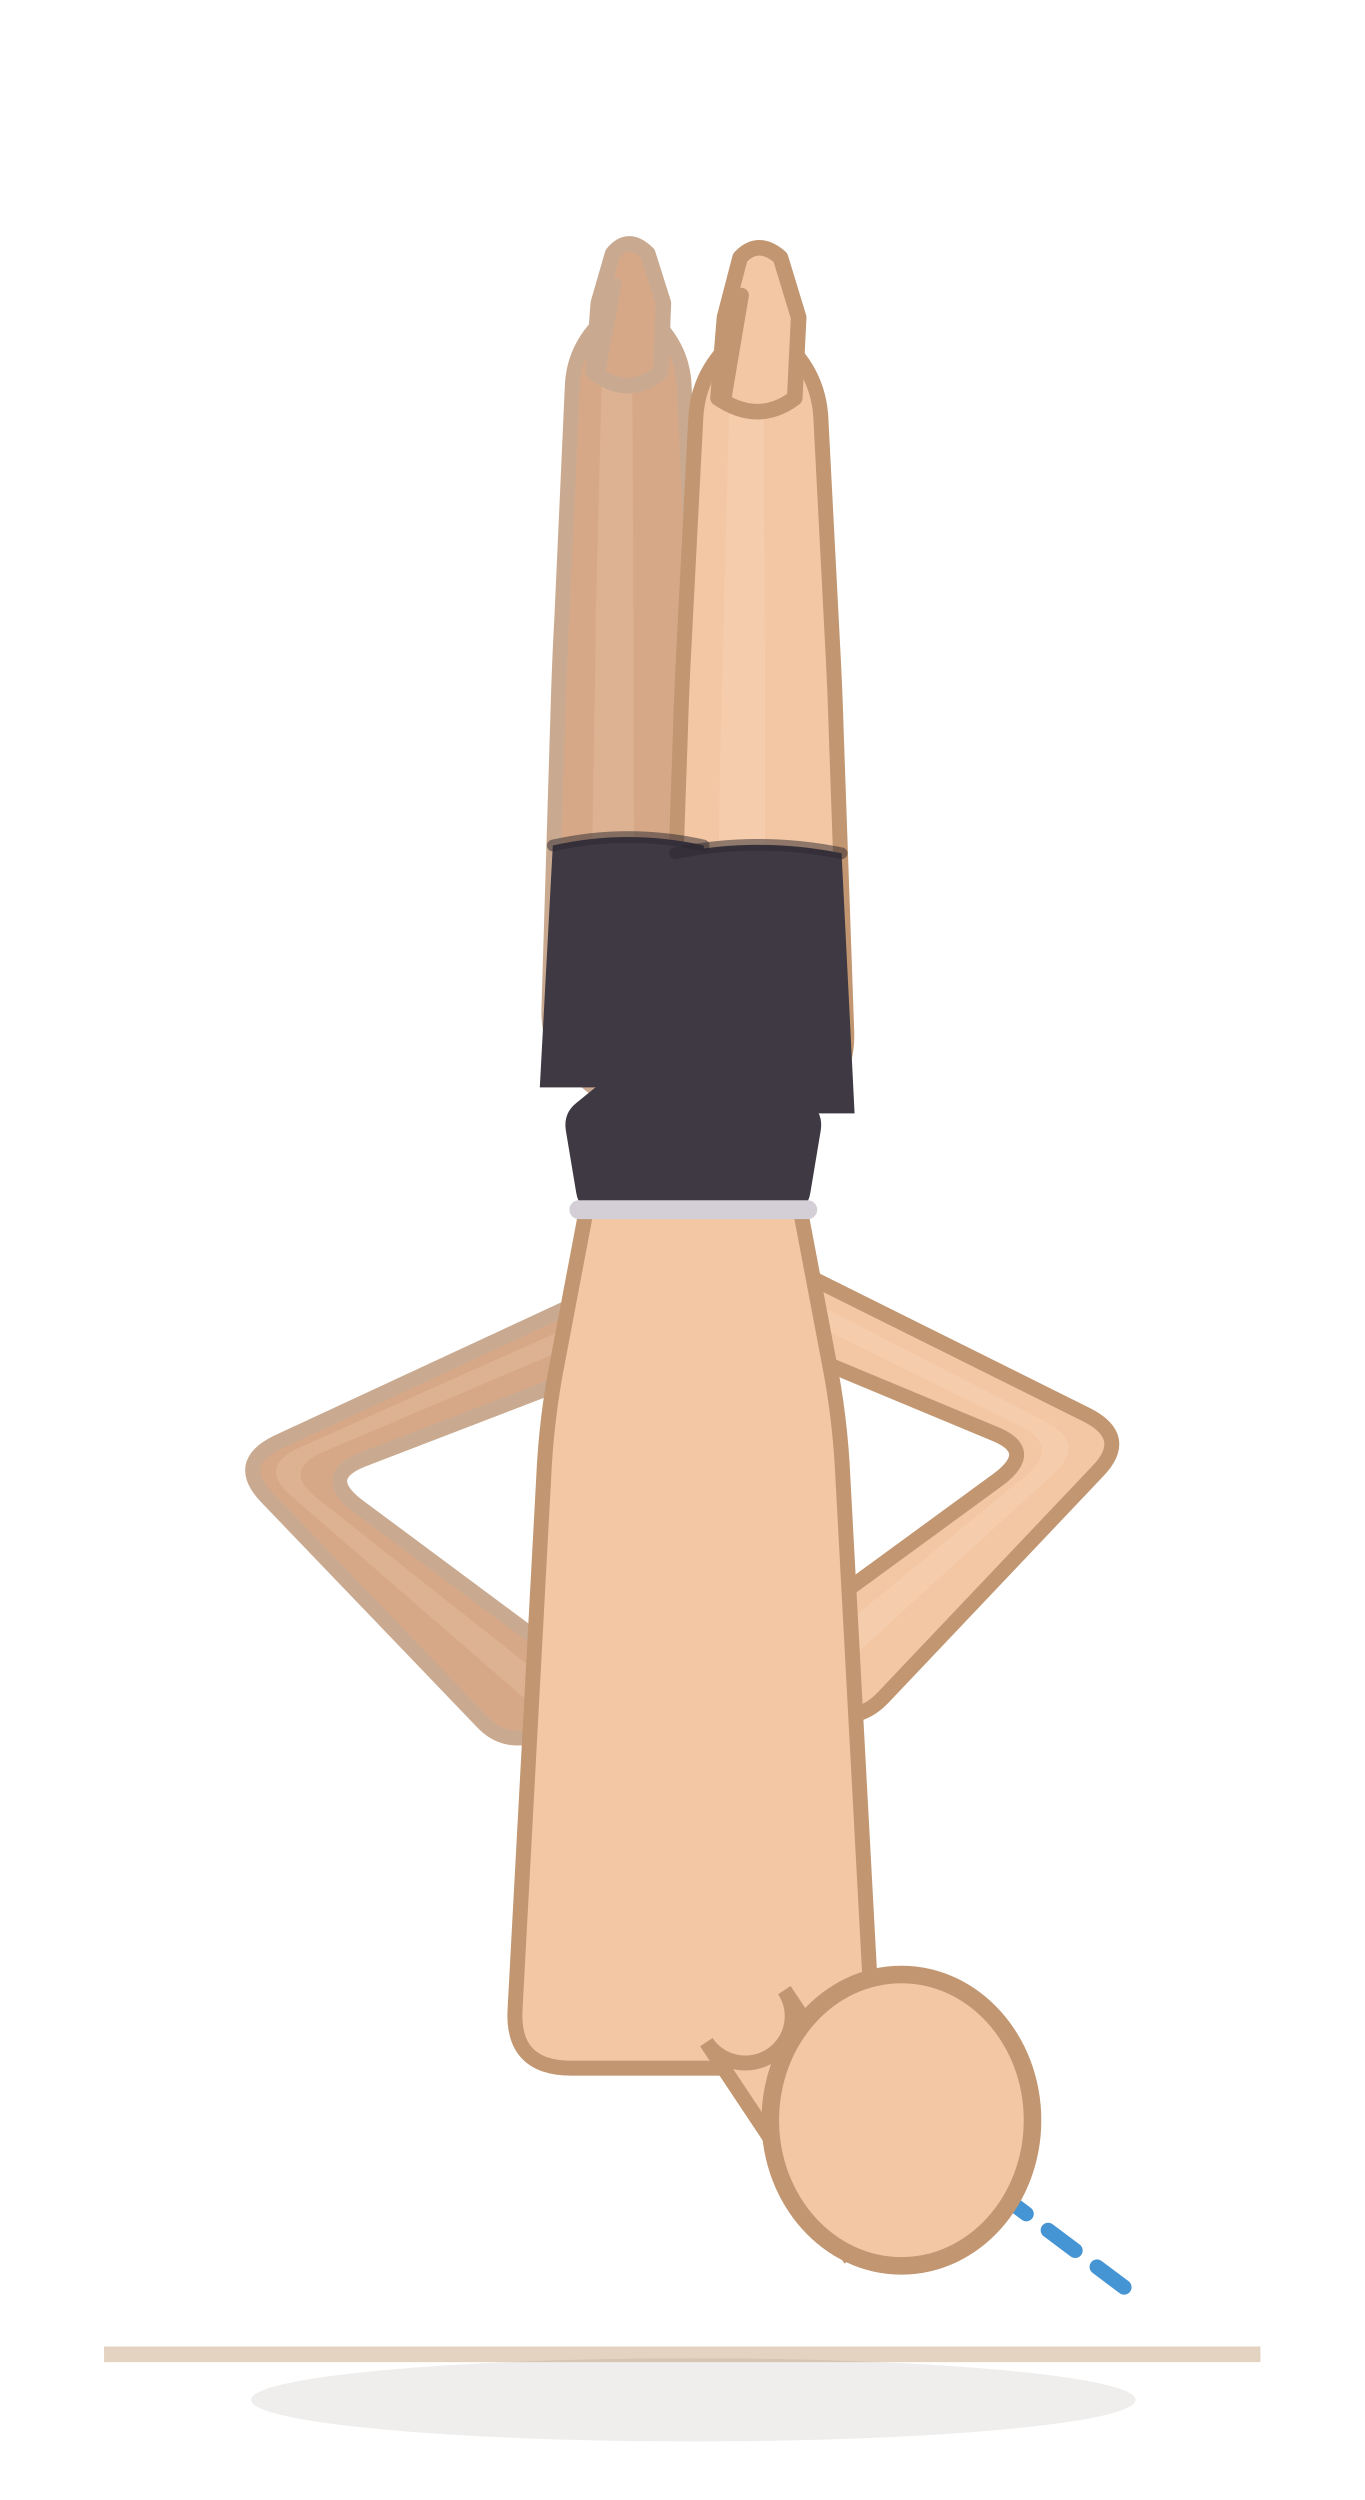
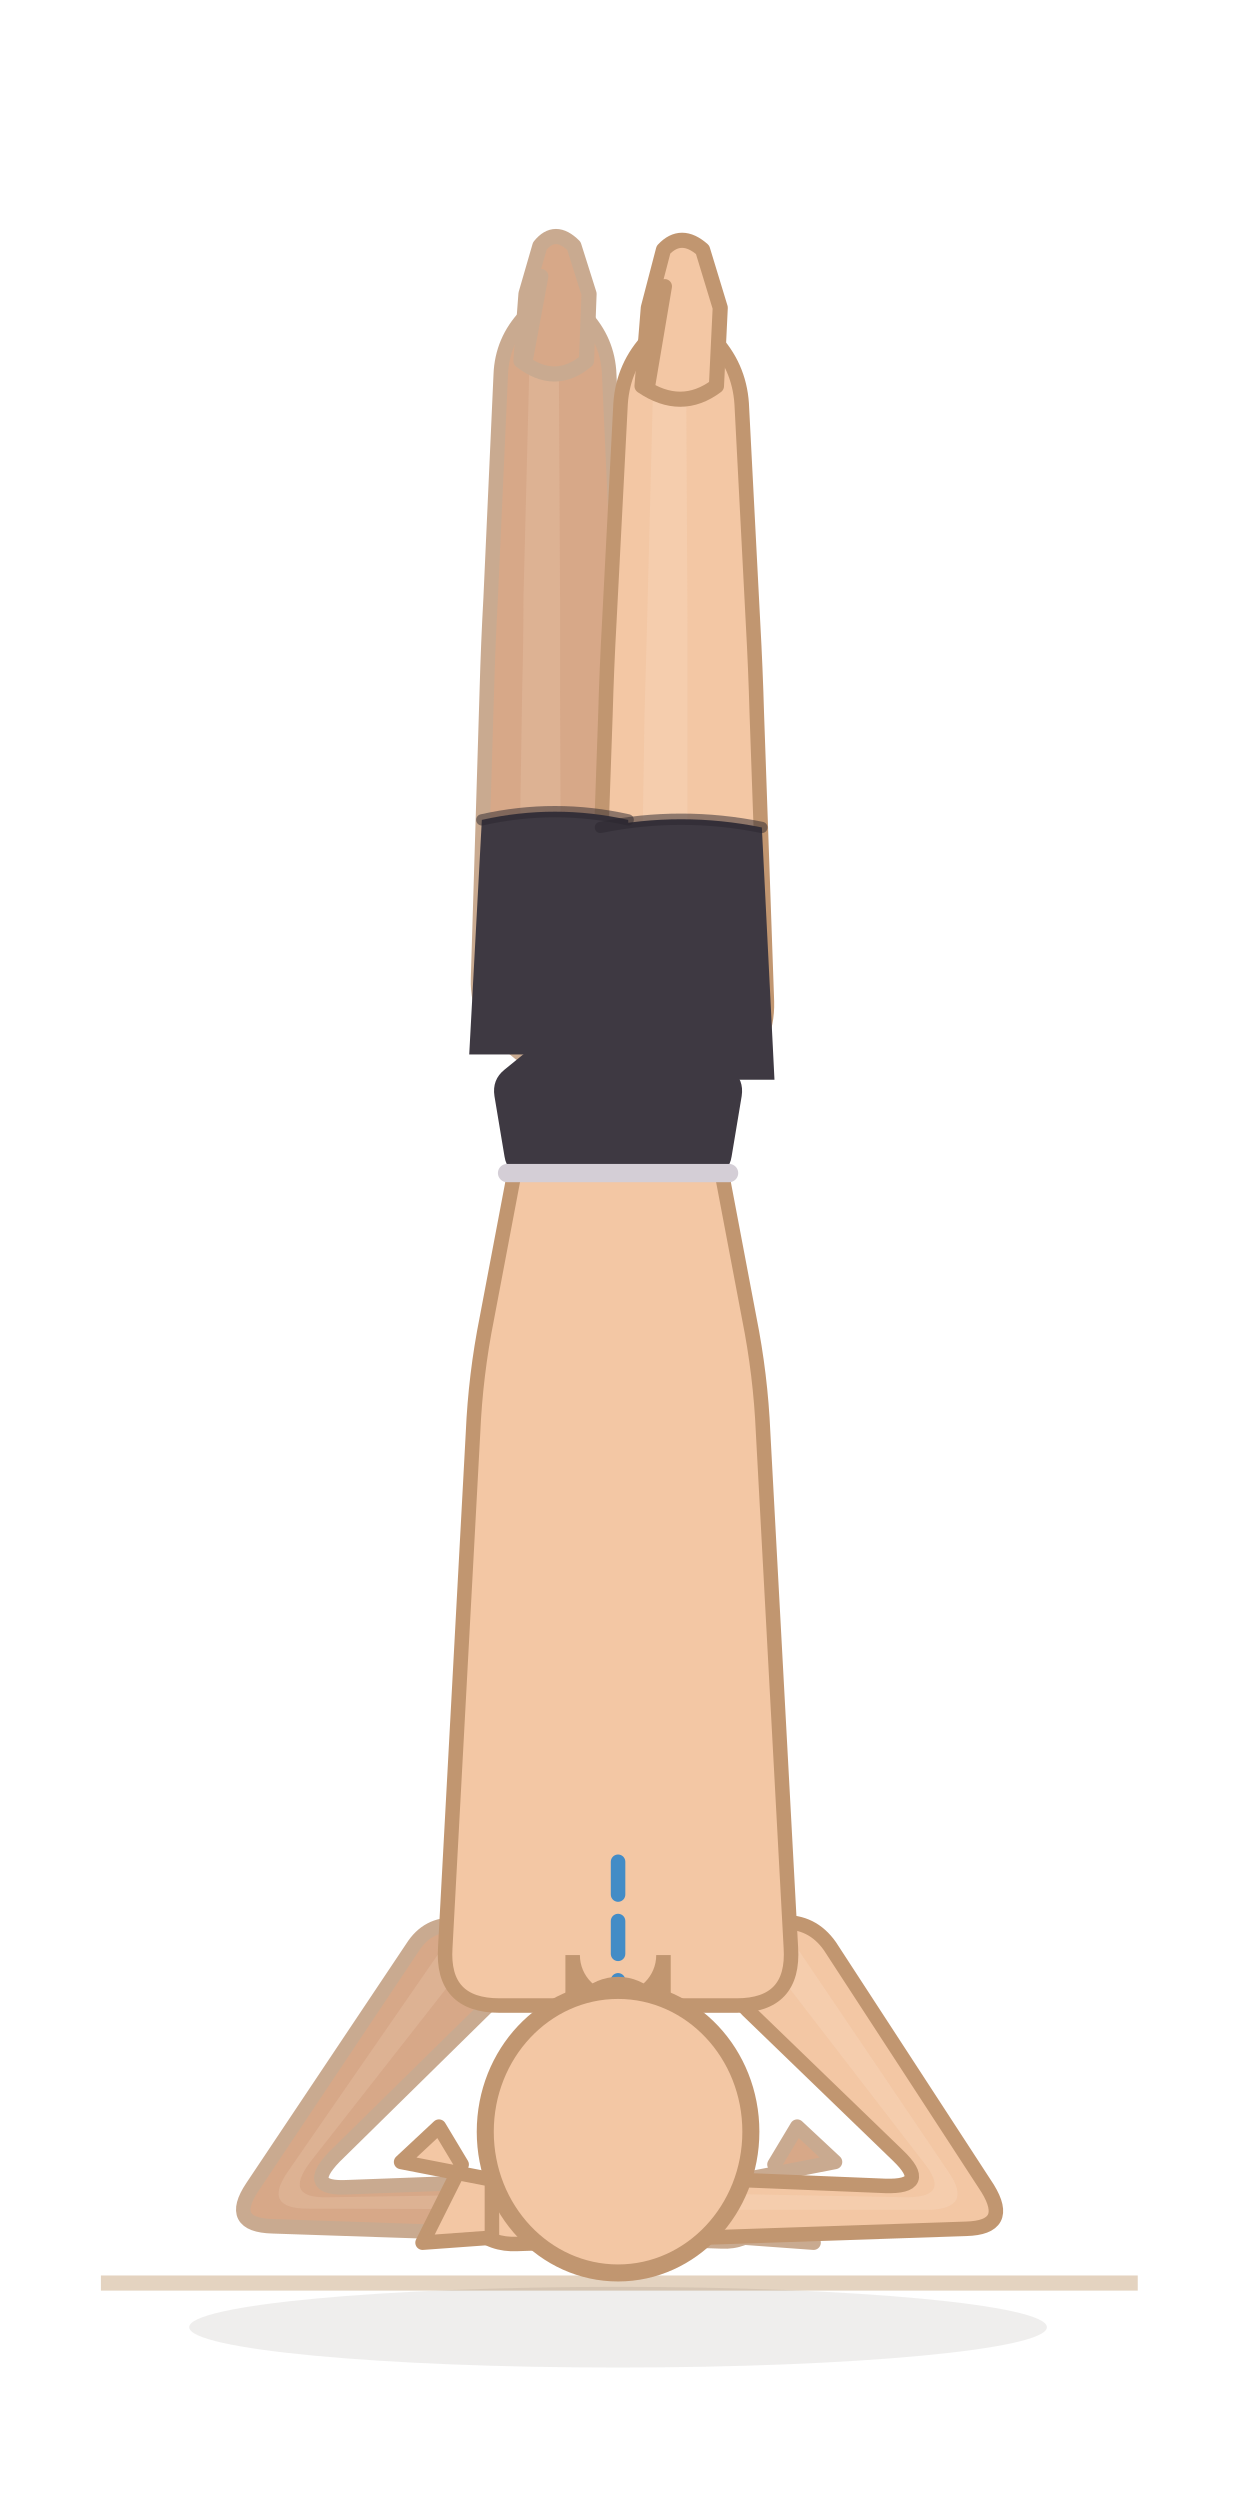
- <svg xmlns="http://www.w3.org/2000/svg" viewBox="46.7 -13 104.9 192.2">
-   <line x1="54.7" y1="168" x2="143.6" y2="168" stroke="#e4d3c0" stroke-width="1.2" />
+ <svg xmlns="http://www.w3.org/2000/svg" viewBox="51 -13 98.2 198.2">
+   <line x1="59" y1="168" x2="141.2" y2="168" stroke="#e4d3c0" stroke-width="1.2" />
  <ellipse cx="100" cy="171.5" rx="34" ry="3.2" fill="rgba(62,42,28,0.08)" />
-   <path d="M 88.9,113.7 L 74.1,102.7 Q 71.3,100.5 74.6,99.2 L 95.4,91.2 Q 97.1,90.6 97.8,88.9 L 98,88.5 Q 98.7,86.8 97,86.2 L 96.6,86.1 Q 94.9,85.4 93.2,86.2 L 68,97.9 Q 64.7,99.5 67.2,102.1 L 83.8,119.4 Q 85.3,121 87.5,120.5 L 88,120.4 Q 90.1,119.9 90.4,117.7 L 90.4,117.2 Q 90.7,115 88.9,113.7 Z" fill="#d7a888" stroke="#c9aa90" stroke-width="1.15" stroke-linejoin="round" />
-   <path d="M 88.8,116.2 L 71.1,102.2 Q 68.3,100 71.6,98.6 L 95.6,88.4 Q 96.1,88.2 96.3,87.7 L 96.3,87.6 Q 96.5,87.2 96.1,87 L 95.9,86.9 Q 95.5,86.8 95,87 L 69.7,98.3 Q 66.4,99.8 69.2,102.1 L 87.4,117.9 Q 87.8,118.3 88.4,118.1 L 88.6,118.1 Q 89.2,117.9 89.2,117.3 L 89.2,117.2 Q 89.2,116.5 88.8,116.2 Z" fill="#f3d4bc" opacity="0.22" />
-   <path d="M 96.9,90 L 104,88.5 L 102.4,92.2 L 99.5,90.2 L 100,83.3 L 95.1,85.8 Z" fill="#d7a888" stroke="#c9aa90" stroke-width="1.15" stroke-linejoin="round" />
-   <path d="M 114.6,117.5 L 131.1,100.1 Q 133.6,97.5 130.3,95.8 L 107,84.2 Q 105.3,83.3 103.4,83.9 L 103,84 Q 101.1,84.7 101.9,86.5 L 102,86.9 Q 102.7,88.7 104.6,89.5 L 123.1,97.2 Q 126.4,98.5 123.5,100.7 L 109,111.3 Q 107.1,112.7 107.3,115.2 L 107.4,115.7 Q 107.6,118.1 110,118.6 L 110.6,118.8 Q 112.9,119.3 114.6,117.5 Z" fill="#f3c7a4" stroke="#c19670" stroke-width="1.15" stroke-linejoin="round" />
-   <path d="M 110.7,115.8 L 127.6,100.4 Q 130.3,98 127.1,96.3 L 105.1,85 Q 104.6,84.7 104.1,84.9 L 104,84.9 Q 103.5,85.1 103.6,85.6 L 103.7,85.7 Q 103.9,86.2 104.4,86.4 L 125.1,96.6 Q 128.3,98.2 125.5,100.5 L 109.1,114 Q 108.6,114.4 108.7,115.1 L 108.7,115.2 Q 108.7,115.9 109.4,116.1 L 109.6,116.1 Q 110.2,116.3 110.7,115.8 Z" fill="#fbe3cf" opacity="0.22" />
-   <path d="M 104.9,84 L 99,79.7 L 102.9,78.4 L 103.2,81.9 L 97.8,86.2 L 103,88.2 Z" fill="#f3c7a4" stroke="#c19670" stroke-width="1.15" stroke-linejoin="round" />
+   <path d="M 83.7,141.4 L 71,160.4 Q 69,163.4 72.6,163.5 L 108.2,164.7 Q 110,164.8 111.3,163.5 L 111.6,163.3 Q 112.9,162 111.6,160.7 L 111.3,160.5 Q 110,159.2 108.2,159.3 L 78.6,160.4 Q 75,160.6 77.5,158 L 89.6,146.1 Q 91.1,144.5 90.5,142.4 L 90.4,141.9 Q 89.8,139.8 87.6,139.6 L 87.1,139.6 Q 84.9,139.5 83.7,141.4 Z" fill="#d7a888" stroke="#c9aa90" stroke-width="1.15" stroke-linejoin="round" />
+   <path d="M 86.1,141.4 L 73.8,159.2 Q 71.8,162.1 75.4,162.1 L 109.5,162.2 Q 110,162.2 110.4,161.9 L 110.5,161.8 Q 110.8,161.4 110.5,161.1 L 110.4,161 Q 110,160.7 109.5,160.7 L 77,161.2 Q 73.4,161.3 75.6,158.4 L 87.9,142.7 Q 88.3,142.2 88.1,141.6 L 88,141.4 Q 87.9,140.8 87.2,140.8 L 87.1,140.8 Q 86.5,140.8 86.1,141.4 Z" fill="#f3d4bc" opacity="0.22" />
+   <path d="M 110,159.8 L 117.2,158.4 L 114.2,155.6 L 112.4,158.6 L 115.5,164.8 L 110,164.4 Z" fill="#d7a888" stroke="#c9aa90" stroke-width="1.15" stroke-linejoin="round" />
+   <path d="M 110.3,146.4 L 122.2,157.9 Q 124.8,160.4 121.2,160.3 L 92,159.1 Q 90,159 88.6,160.4 L 88.3,160.7 Q 86.9,162 88.3,163.4 L 88.6,163.7 Q 90,165 92,164.9 L 127.6,163.7 Q 131.2,163.6 129.3,160.5 L 116.8,141.3 Q 115.4,139.3 113,139.4 L 112.5,139.4 Q 110,139.5 109.4,141.9 L 109.2,142.4 Q 108.6,144.7 110.3,146.4 Z" fill="#f3c7a4" stroke="#c19670" stroke-width="1.15" stroke-linejoin="round" />
+   <path d="M 112.1,142.7 L 124.2,158.4 Q 126.5,161.2 122.9,161.2 L 90.6,160.6 Q 90,160.6 89.6,160.9 L 89.5,161 Q 89.1,161.4 89.5,161.8 L 89.6,161.9 Q 90,162.2 90.5,162.2 L 124.6,162.2 Q 128.2,162.1 126.2,159.2 L 114.1,141.3 Q 113.7,140.7 113,140.7 L 112.8,140.7 Q 112.2,140.7 112,141.4 L 111.9,141.5 Q 111.7,142.2 112.1,142.7 Z" fill="#fbe3cf" opacity="0.22" />
+   <path d="M 90,159.8 L 82.8,158.4 L 85.8,155.6 L 87.6,158.6 L 84.5,164.8 L 90,164.4 Z" fill="#f3c7a4" stroke="#c19670" stroke-width="1.15" stroke-linejoin="round" />
  <path d="M 101.1,64.6 L 100.4,41.6 Q 100.3,38 100.1,34.4 L 99.3,16.7 Q 99.2,14 97.3,12 L 96.9,11.6 Q 95,9.6 93.1,11.6 L 92.7,12 Q 90.8,14 90.7,16.7 L 89.9,34.4 Q 89.7,38 89.6,41.6 L 88.9,64.6 Q 88.8,68 91.6,70 L 92.2,70.5 Q 95,72.5 97.8,70.5 L 98.4,70 Q 101.2,68 101.1,64.6 Z" fill="#d7a888" stroke="#c9aa90" stroke-width="1.15" stroke-linejoin="round" />
  <path d="M 95.5,67 L 95.4,41.6 Q 95.4,38 95.4,34.4 L 95.3,14.8 Q 95.3,14 94.8,13.5 L 94.7,13.3 Q 94.2,12.8 93.6,13.3 L 93.5,13.4 Q 93,14 93,14.8 L 92.5,34.4 Q 92.5,38 92.4,41.6 L 92,67 Q 92,68 92.8,68.6 L 93,68.7 Q 93.8,69.2 94.5,68.7 L 94.7,68.6 Q 95.5,68 95.5,67 Z" fill="#f3d4bc" opacity="0.22" />
  <path d="M 97.5,15.6 Q 95,17.7 92.3,15.6 L 92.7,10.3 L 93.8,6.5 Q 95,5 96.5,6.5 L 97.7,10.3 Z" fill="#d7a888" stroke="#c9aa90" stroke-width="1.2" stroke-linejoin="round" />
  <path d="M 92.7,15.4 L 93.9,8.9" fill="none" stroke="#c9aa90" stroke-width="1.15" stroke-linecap="round" />
  <path d="M 111.8,66.4 L 111,43.6 Q 110.9,40 110.7,36.4 L 109.8,19 Q 109.6,16 107.5,13.8 L 107.1,13.3 Q 105,11.2 102.9,13.3 L 102.5,13.8 Q 100.4,16 100.2,19 L 99.3,36.4 Q 99.1,40 99,43.6 L 98.2,66.4 Q 98.1,70 101,72.1 L 102.1,72.9 Q 105,75 107.9,72.9 L 109,72.1 Q 111.9,70 111.8,66.4 Z" fill="#f3c7a4" stroke="#c19670" stroke-width="1.15" stroke-linejoin="round" />
  <path d="M 105.5,68.9 L 105.5,43.6 Q 105.5,40 105.5,36.4 L 105.4,16.9 Q 105.4,16 104.8,15.4 L 104.7,15.3 Q 104.1,14.6 103.5,15.2 L 103.4,15.4 Q 102.8,16 102.8,16.8 L 102.3,36.4 Q 102.2,40 102.1,43.6 L 101.7,68.9 Q 101.7,70 102.6,70.6 L 102.7,70.8 Q 103.6,71.4 104.5,70.8 L 104.7,70.6 Q 105.6,70 105.5,68.9 Z" fill="#fbe3cf" opacity="0.22" />
  <path d="M 107.8,17.6 Q 105,19.7 101.9,17.6 L 102.4,11.4 L 103.6,6.8 Q 105,5.3 106.7,6.8 L 108.1,11.4 Z" fill="#f3c7a4" stroke="#c19670" stroke-width="1.2" stroke-linejoin="round" />
  <path d="M 102.4,17.4 L 103.7,9.7" fill="none" stroke="#c19670" stroke-width="1.15" stroke-linecap="round" />
  <path d="M 90.6,146 L 109.4,146 Q 114,146 113.7,141.4 L 111.5,100.6 Q 111.3,96 110.4,91.5 L 106.8,72.5 Q 106,68 101.4,68 L 98.6,68 Q 94,68 93.2,72.5 L 89.6,91.5 Q 88.7,96 88.5,100.6 L 86.3,141.4 Q 86,146 90.6,146 Z" fill="#f3c7a4" stroke="#c19670" stroke-width="1.15" stroke-linejoin="round" />
  <g data-shorts="inline">
    <path d="M 101.8,70.6 L 100.8,52 Q 95,50.7 89.2,52 L 88.2,70.6 Z" fill="#3e3942" />
    <path d="M 92.5,80 L 107.5,80 Q 108.8,80 109,78.7 L 109.8,73.9 Q 110,72.6 109,71.8 L 104.7,68.3 Q 103.7,67.5 102.4,67.9 L 101.2,68.3 Q 100,68.8 98.8,68.3 L 97.6,67.9 Q 96.3,67.5 95.3,68.3 L 91,71.8 Q 90,72.6 90.2,73.9 L 91,78.7 Q 91.2,80 92.5,80 Z" fill="#3e3942" />
    <path d="M 91.2,80 L 108.8,80" fill="none" stroke="#d4ced6" stroke-width="1.45" stroke-linecap="round" />
    <path d="M 112.4,72.6 L 111.4,52.6 Q 105,51.3 98.6,52.6 L 97.6,72.6 Z" fill="#3e3942" />
    <path d="M 100.8,52 Q 95,50.7 89.2,52" fill="none" stroke="#2a262e" stroke-width="0.9" stroke-linecap="round" opacity="0.5" />
    <path d="M 111.4,52.6 Q 105,51.3 98.6,52.6" fill="none" stroke="#2a262e" stroke-width="0.9" stroke-linecap="round" opacity="0.5" />
  </g>
-   <line x1="116" y1="150" x2="133.6" y2="163.2" stroke="#2481cc" stroke-width="1.15" stroke-dasharray="2.6 2.1" stroke-linecap="round" opacity="0.85" />
-   <path d="M 101,144 L 112.1,160.7 A 3.6 3.6 0 0 1 118.1,156.7 L 107,140 A 3.6 3.6 0 0 1 101,144 Z" fill="#f3c7a4" stroke="#c19670" stroke-width="1.15" />
-   <ellipse cx="116" cy="150" rx="10.08" ry="11.2" fill="#f3c7a4" stroke="#c19670" stroke-width="1.35" />
+   <line x1="100" y1="156" x2="100" y2="134" stroke="#2481cc" stroke-width="1.15" stroke-dasharray="2.6 2.1" stroke-linecap="round" opacity="0.85" />
+   <path d="M 96.4,142 L 96.4,147.9 A 3.6 3.6 0 0 1 103.6,147.9 L 103.6,142 A 3.6 3.6 0 0 1 96.4,142 Z" fill="#f3c7a4" stroke="#c19670" stroke-width="1.15" />
+   <ellipse cx="100" cy="156" rx="10.528" ry="11.2" fill="#f3c7a4" stroke="#c19670" stroke-width="1.35" />
</svg>
